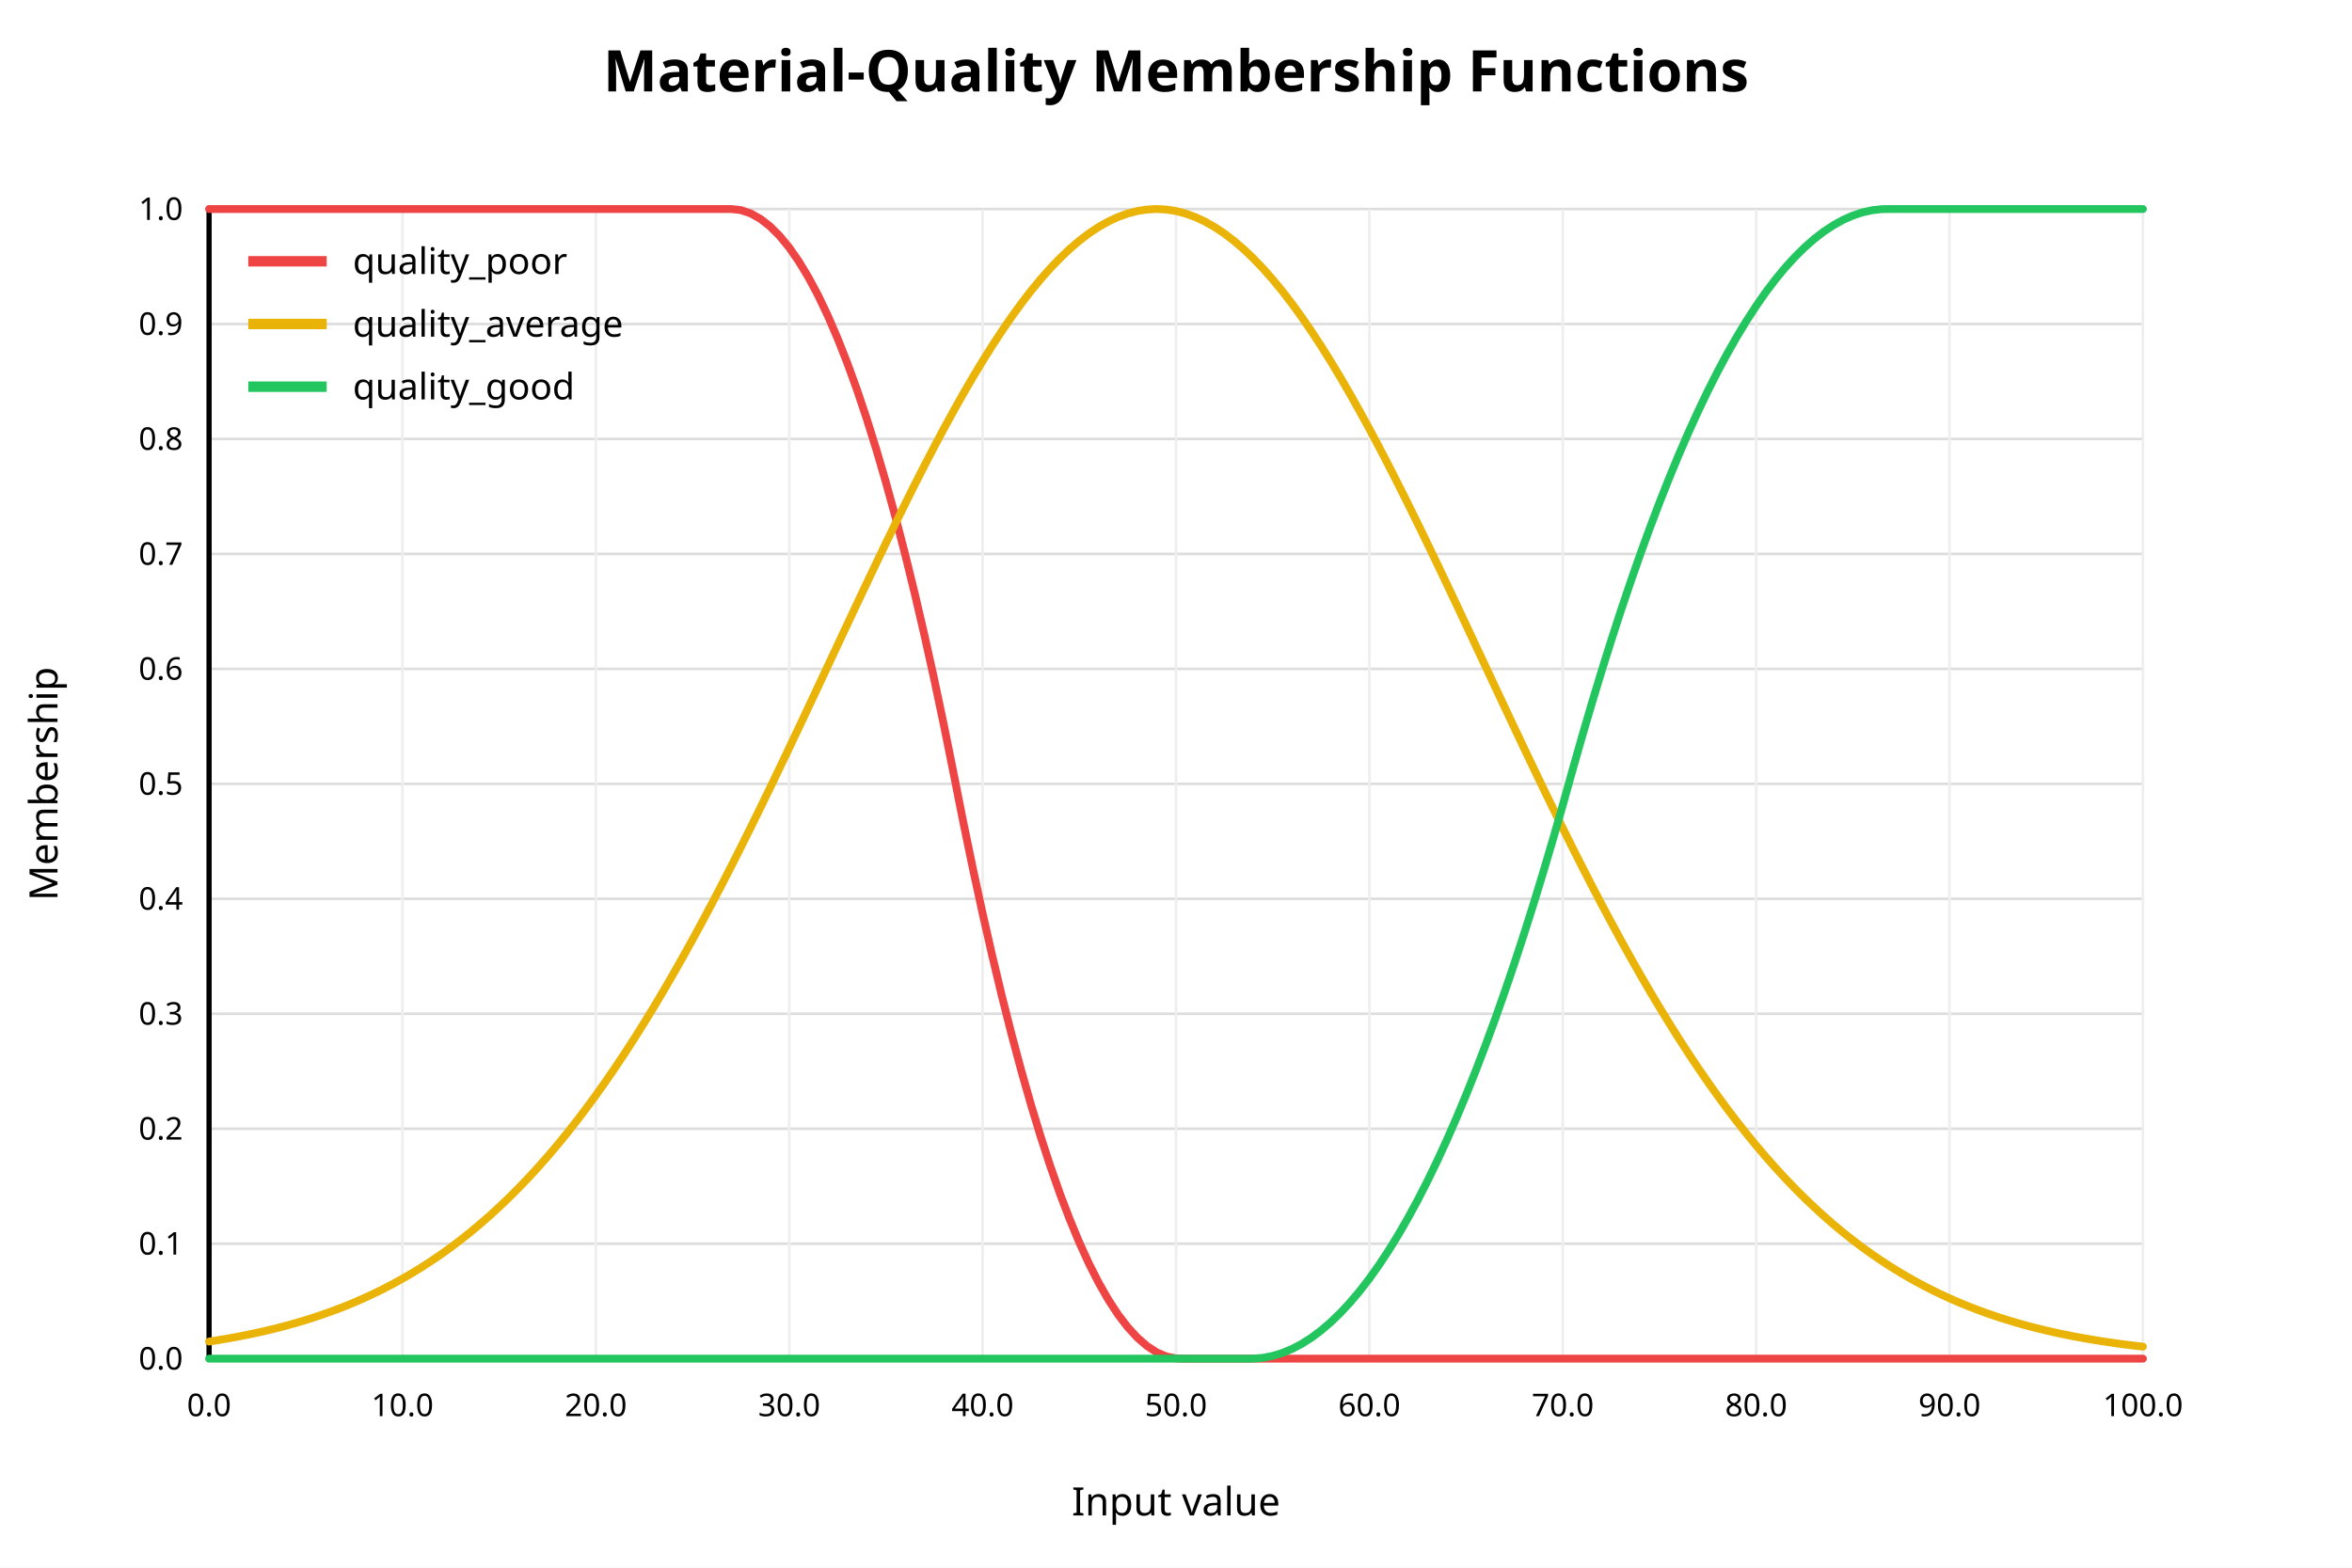
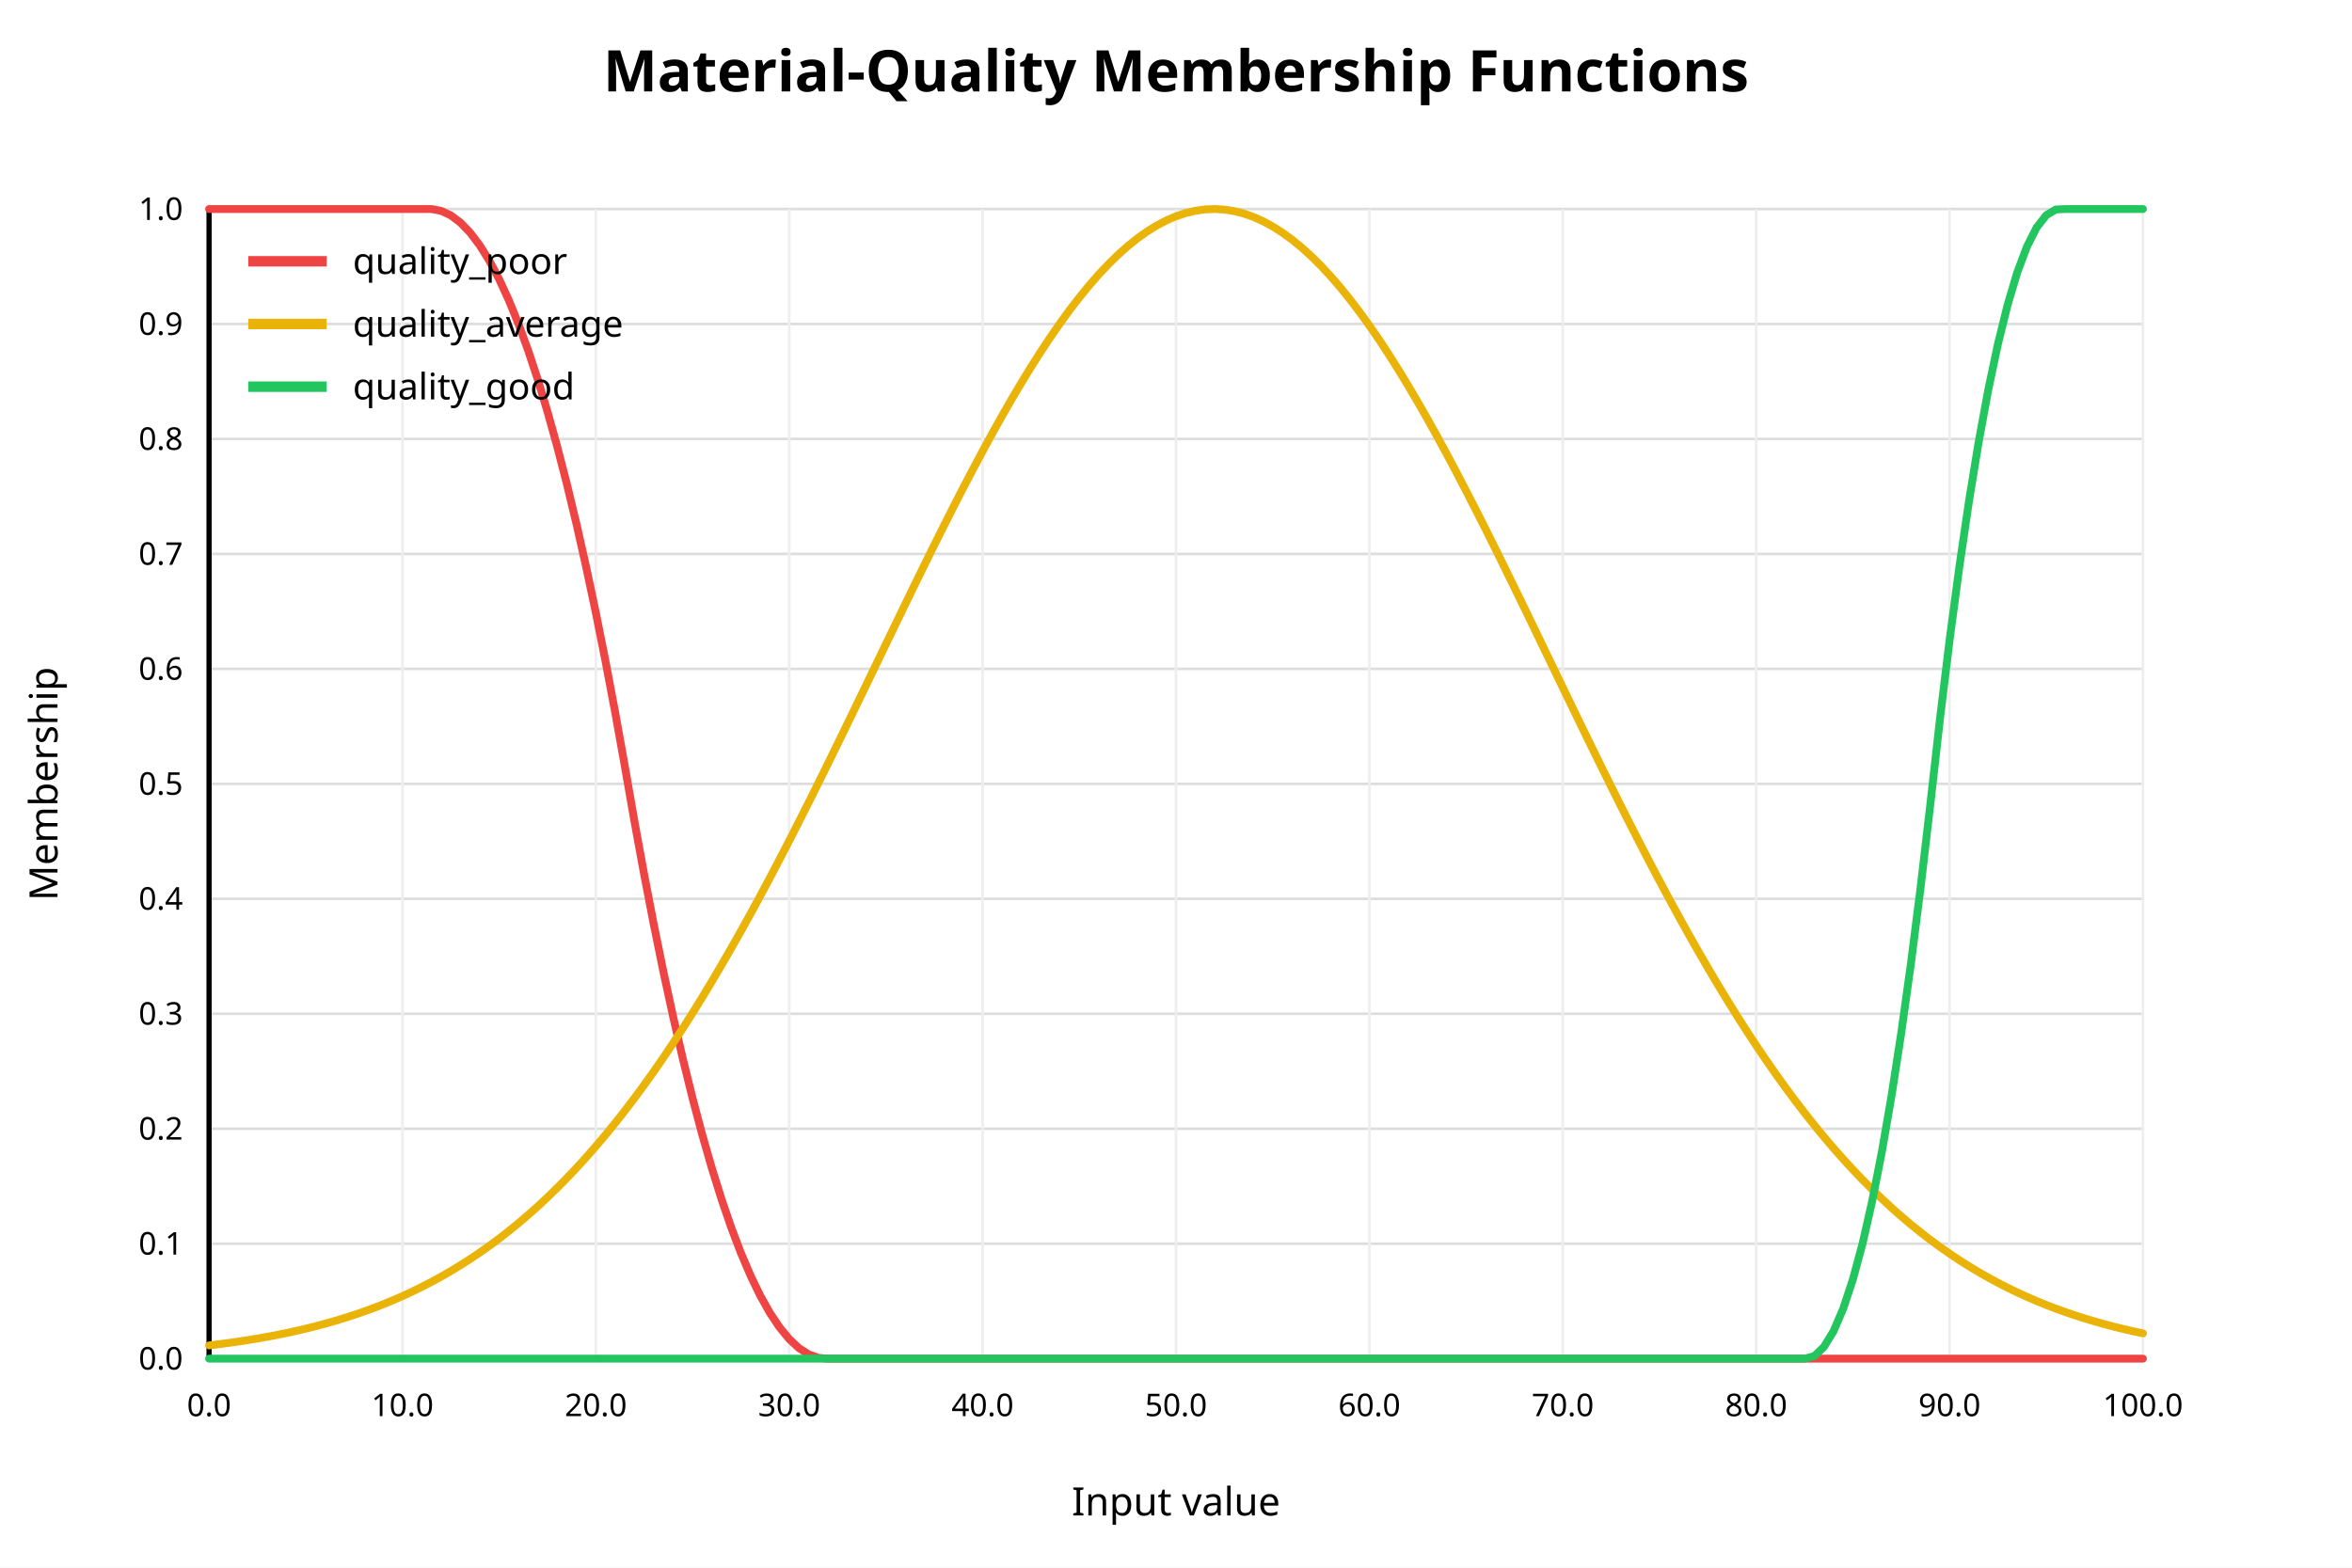
<svg xmlns="http://www.w3.org/2000/svg" width="900" height="600" viewBox="0 0 900 600">
  <rect x="0" y="0" width="900" height="600" fill="white" />
  <text x="450" y="35" text-anchor="middle" font-family="sans-serif" font-size="22" font-weight="bold" fill="black">Material-Quality Membership Functions</text>
  <line x1="80" y1="520.00" x2="820" y2="520.00" stroke="#dddddd" stroke-width="1" />
  <text x="70" y="520.00" text-anchor="end" dominant-baseline="middle" font-family="sans-serif" font-size="12" fill="black">0.0</text>
  <line x1="80" y1="476.00" x2="820" y2="476.00" stroke="#dddddd" stroke-width="1" />
  <text x="70" y="476.00" text-anchor="end" dominant-baseline="middle" font-family="sans-serif" font-size="12" fill="black">0.1</text>
  <line x1="80" y1="432.00" x2="820" y2="432.00" stroke="#dddddd" stroke-width="1" />
  <text x="70" y="432.00" text-anchor="end" dominant-baseline="middle" font-family="sans-serif" font-size="12" fill="black">0.2</text>
  <line x1="80" y1="388.00" x2="820" y2="388.00" stroke="#dddddd" stroke-width="1" />
  <text x="70" y="388.00" text-anchor="end" dominant-baseline="middle" font-family="sans-serif" font-size="12" fill="black">0.3</text>
  <line x1="80" y1="344.00" x2="820" y2="344.00" stroke="#dddddd" stroke-width="1" />
  <text x="70" y="344.00" text-anchor="end" dominant-baseline="middle" font-family="sans-serif" font-size="12" fill="black">0.4</text>
  <line x1="80" y1="300.00" x2="820" y2="300.00" stroke="#dddddd" stroke-width="1" />
  <text x="70" y="300.00" text-anchor="end" dominant-baseline="middle" font-family="sans-serif" font-size="12" fill="black">0.5</text>
  <line x1="80" y1="256.00" x2="820" y2="256.00" stroke="#dddddd" stroke-width="1" />
  <text x="70" y="256.00" text-anchor="end" dominant-baseline="middle" font-family="sans-serif" font-size="12" fill="black">0.6</text>
  <line x1="80" y1="212.00" x2="820" y2="212.00" stroke="#dddddd" stroke-width="1" />
  <text x="70" y="212.00" text-anchor="end" dominant-baseline="middle" font-family="sans-serif" font-size="12" fill="black">0.7</text>
  <line x1="80" y1="168.00" x2="820" y2="168.00" stroke="#dddddd" stroke-width="1" />
  <text x="70" y="168.00" text-anchor="end" dominant-baseline="middle" font-family="sans-serif" font-size="12" fill="black">0.8</text>
  <line x1="80" y1="124.00" x2="820" y2="124.00" stroke="#dddddd" stroke-width="1" />
  <text x="70" y="124.00" text-anchor="end" dominant-baseline="middle" font-family="sans-serif" font-size="12" fill="black">0.9</text>
  <line x1="80" y1="80.00" x2="820" y2="80.00" stroke="#dddddd" stroke-width="1" />
  <text x="70" y="80.00" text-anchor="end" dominant-baseline="middle" font-family="sans-serif" font-size="12" fill="black">1.0</text>
  <line x1="80.00" y1="80" x2="80.00" y2="520" stroke="#eeeeee" stroke-width="1" />
  <text x="80.00" y="542" text-anchor="middle" font-family="sans-serif" font-size="12" fill="black">0.0</text>
  <line x1="154.00" y1="80" x2="154.00" y2="520" stroke="#eeeeee" stroke-width="1" />
  <text x="154.00" y="542" text-anchor="middle" font-family="sans-serif" font-size="12" fill="black">10.0</text>
  <line x1="228.00" y1="80" x2="228.00" y2="520" stroke="#eeeeee" stroke-width="1" />
  <text x="228.00" y="542" text-anchor="middle" font-family="sans-serif" font-size="12" fill="black">20.0</text>
  <line x1="302.00" y1="80" x2="302.00" y2="520" stroke="#eeeeee" stroke-width="1" />
  <text x="302.00" y="542" text-anchor="middle" font-family="sans-serif" font-size="12" fill="black">30.0</text>
  <line x1="376.00" y1="80" x2="376.00" y2="520" stroke="#eeeeee" stroke-width="1" />
  <text x="376.00" y="542" text-anchor="middle" font-family="sans-serif" font-size="12" fill="black">40.0</text>
  <line x1="450.00" y1="80" x2="450.00" y2="520" stroke="#eeeeee" stroke-width="1" />
  <text x="450.00" y="542" text-anchor="middle" font-family="sans-serif" font-size="12" fill="black">50.0</text>
  <line x1="524.00" y1="80" x2="524.00" y2="520" stroke="#eeeeee" stroke-width="1" />
  <text x="524.00" y="542" text-anchor="middle" font-family="sans-serif" font-size="12" fill="black">60.0</text>
  <line x1="598.00" y1="80" x2="598.00" y2="520" stroke="#eeeeee" stroke-width="1" />
  <text x="598.00" y="542" text-anchor="middle" font-family="sans-serif" font-size="12" fill="black">70.0</text>
  <line x1="672.00" y1="80" x2="672.00" y2="520" stroke="#eeeeee" stroke-width="1" />
  <text x="672.00" y="542" text-anchor="middle" font-family="sans-serif" font-size="12" fill="black">80.0</text>
  <line x1="746.00" y1="80" x2="746.00" y2="520" stroke="#eeeeee" stroke-width="1" />
  <text x="746.00" y="542" text-anchor="middle" font-family="sans-serif" font-size="12" fill="black">90.0</text>
  <line x1="820.00" y1="80" x2="820.00" y2="520" stroke="#eeeeee" stroke-width="1" />
  <text x="820.00" y="542" text-anchor="middle" font-family="sans-serif" font-size="12" fill="black">100.0</text>
  <line x1="80" y1="520" x2="820" y2="520" stroke="black" stroke-width="2" />
  <line x1="80" y1="80" x2="80" y2="520" stroke="black" stroke-width="2" />
  <text x="450" y="580" text-anchor="middle" font-family="sans-serif" font-size="15" fill="black">Input value</text>
  <text x="22" y="300" text-anchor="middle" font-family="sans-serif" font-size="15" fill="black" transform="rotate(-90 22 300)">Membership</text>
-   <polyline fill="none" stroke="#ef4444" stroke-width="3" stroke-linejoin="round" stroke-linecap="round" points="80.00,80.00 83.70,80.00 87.40,80.00 91.10,80.00 94.80,80.00 98.50,80.00 102.20,80.00 105.90,80.00 109.60,80.00 113.30,80.00 117.00,80.00 120.70,80.00 124.40,80.00 128.10,80.00 131.80,80.00 135.50,80.00 139.20,80.00 142.90,80.00 146.60,80.00 150.30,80.00 154.00,80.00 157.70,80.00 161.40,80.00 165.10,80.00 168.80,80.00 172.50,80.00 176.20,80.00 179.90,80.00 183.60,80.00 187.30,80.00 191.00,80.00 194.70,80.00 198.40,80.00 202.10,80.00 205.80,80.00 209.50,80.00 213.20,80.00 216.90,80.00 220.60,80.00 224.30,80.00 228.00,80.00 231.70,80.00 235.40,80.00 239.10,80.00 242.80,80.00 246.50,80.00 250.20,80.00 253.90,80.00 257.60,80.00 261.30,80.00 265.00,80.00 268.70,80.00 272.40,80.00 276.10,80.00 279.80,80.00 283.50,80.42 287.20,81.66 290.90,83.72 294.60,86.59 298.30,90.27 302.00,94.77 305.70,100.09 309.40,106.22 313.10,113.16 316.80,120.92 320.50,129.50 324.20,138.89 327.90,149.09 331.60,160.11 335.30,171.95 339.00,184.60 342.70,198.07 346.40,212.35 350.10,227.45 353.80,243.36 357.50,260.09 361.20,277.63 364.90,295.99 368.60,314.65 372.30,332.54 376.00,349.62 379.70,365.88 383.40,381.32 387.10,395.95 390.80,409.76 394.50,422.76 398.20,434.95 401.90,446.31 405.60,456.87 409.30,466.60 413.00,475.53 416.70,483.63 420.40,490.93 424.10,497.40 427.80,503.07 431.50,507.91 435.20,511.94 438.90,515.16 442.60,517.56 446.30,519.15 450.00,519.92 453.70,520.00 457.40,520.00 461.10,520.00 464.80,520.00 468.50,520.00 472.20,520.00 475.90,520.00 479.60,520.00 483.30,520.00 487.00,520.00 490.70,520.00 494.40,520.00 498.10,520.00 501.80,520.00 505.50,520.00 509.20,520.00 512.90,520.00 516.60,520.00 520.30,520.00 524.00,520.00 527.70,520.00 531.40,520.00 535.10,520.00 538.80,520.00 542.50,520.00 546.20,520.00 549.90,520.00 553.60,520.00 557.30,520.00 561.00,520.00 564.70,520.00 568.40,520.00 572.10,520.00 575.80,520.00 579.50,520.00 583.20,520.00 586.90,520.00 590.60,520.00 594.30,520.00 598.00,520.00 601.70,520.00 605.40,520.00 609.10,520.00 612.80,520.00 616.50,520.00 620.20,520.00 623.90,520.00 627.60,520.00 631.30,520.00 635.00,520.00 638.70,520.00 642.40,520.00 646.10,520.00 649.80,520.00 653.50,520.00 657.20,520.00 660.90,520.00 664.60,520.00 668.30,520.00 672.00,520.00 675.70,520.00 679.40,520.00 683.10,520.00 686.80,520.00 690.50,520.00 694.20,520.00 697.90,520.00 701.60,520.00 705.30,520.00 709.00,520.00 712.70,520.00 716.40,520.00 720.10,520.00 723.80,520.00 727.50,520.00 731.20,520.00 734.90,520.00 738.60,520.00 742.30,520.00 746.00,520.00 749.70,520.00 753.40,520.00 757.10,520.00 760.80,520.00 764.50,520.00 768.20,520.00 771.90,520.00 775.60,520.00 779.30,520.00 783.00,520.00 786.70,520.00 790.40,520.00 794.10,520.00 797.80,520.00 801.50,520.00 805.20,520.00 808.90,520.00 812.60,520.00 816.30,520.00 820.00,520.00" />
+   <polyline fill="none" stroke="#ef4444" stroke-width="3" stroke-linejoin="round" stroke-linecap="round" points="80.00,80.00 83.70,80.00 87.40,80.00 91.10,80.00 94.80,80.00 98.50,80.00 102.20,80.00 105.90,80.00 109.60,80.00 113.30,80.00 117.00,80.00 120.70,80.00 124.40,80.00 128.10,80.00 131.80,80.00 135.50,80.00 139.20,80.00 142.90,80.00 146.60,80.00 150.30,80.00 154.00,80.00 157.70,80.00 161.40,80.00 165.10,80.01 168.80,80.70 172.50,82.43 176.20,85.21 179.90,89.05 183.60,93.94 187.30,99.87 191.00,106.86 194.70,114.90 198.40,123.99 202.10,134.13 205.80,145.32 209.50,157.56 213.20,170.85 216.90,185.19 220.60,200.58 224.30,217.03 228.00,234.52 231.70,253.07 235.40,272.66 239.10,293.31 242.80,314.51 246.50,334.76 250.20,353.97 253.90,372.12 257.60,389.22 261.30,405.27 265.00,420.28 268.70,434.23 272.40,447.13 276.10,458.98 279.80,469.77 283.50,479.52 287.20,488.22 290.90,495.87 294.60,502.46 298.30,508.01 302.00,512.50 305.70,515.95 309.40,518.34 313.10,519.68 316.80,520.00 320.50,520.00 324.20,520.00 327.90,520.00 331.60,520.00 335.30,520.00 339.00,520.00 342.70,520.00 346.40,520.00 350.10,520.00 353.80,520.00 357.50,520.00 361.20,520.00 364.90,520.00 368.60,520.00 372.30,520.00 376.00,520.00 379.70,520.00 383.40,520.00 387.10,520.00 390.80,520.00 394.50,520.00 398.20,520.00 401.90,520.00 405.60,520.00 409.30,520.00 413.00,520.00 416.70,520.00 420.40,520.00 424.10,520.00 427.80,520.00 431.50,520.00 435.20,520.00 438.90,520.00 442.60,520.00 446.30,520.00 450.00,520.00 453.70,520.00 457.40,520.00 461.10,520.00 464.80,520.00 468.50,520.00 472.20,520.00 475.90,520.00 479.60,520.00 483.30,520.00 487.00,520.00 490.70,520.00 494.40,520.00 498.10,520.00 501.80,520.00 505.50,520.00 509.20,520.00 512.90,520.00 516.60,520.00 520.30,520.00 524.00,520.00 527.70,520.00 531.40,520.00 535.10,520.00 538.80,520.00 542.50,520.00 546.20,520.00 549.90,520.00 553.60,520.00 557.30,520.00 561.00,520.00 564.70,520.00 568.40,520.00 572.10,520.00 575.80,520.00 579.50,520.00 583.20,520.00 586.90,520.00 590.60,520.00 594.30,520.00 598.00,520.00 601.70,520.00 605.40,520.00 609.10,520.00 612.80,520.00 616.50,520.00 620.20,520.00 623.90,520.00 627.60,520.00 631.30,520.00 635.00,520.00 638.70,520.00 642.40,520.00 646.10,520.00 649.80,520.00 653.50,520.00 657.20,520.00 660.90,520.00 664.60,520.00 668.30,520.00 672.00,520.00 675.70,520.00 679.40,520.00 683.10,520.00 686.80,520.00 690.50,520.00 694.20,520.00 697.90,520.00 701.60,520.00 705.30,520.00 709.00,520.00 712.70,520.00 716.40,520.00 720.10,520.00 723.80,520.00 727.50,520.00 731.20,520.00 734.90,520.00 738.60,520.00 742.30,520.00 746.00,520.00 749.70,520.00 753.40,520.00 757.10,520.00 760.80,520.00 764.50,520.00 768.20,520.00 771.90,520.00 775.60,520.00 779.30,520.00 783.00,520.00 786.70,520.00 790.40,520.00 794.10,520.00 797.80,520.00 801.50,520.00 805.20,520.00 808.90,520.00 812.60,520.00 816.30,520.00 820.00,520.00" />
  <line x1="95" y1="100" x2="125" y2="100" stroke="#ef4444" stroke-width="4" />
  <text x="135" y="100" dominant-baseline="middle" font-family="sans-serif" font-size="14" fill="black">quality_poor</text>
-   <polyline fill="none" stroke="#eab308" stroke-width="3" stroke-linejoin="round" stroke-linecap="round" points="80.00,513.45 83.70,512.87 87.40,512.24 91.10,511.56 94.80,510.83 98.50,510.05 102.20,509.21 105.90,508.31 109.60,507.35 113.30,506.31 117.00,505.21 120.70,504.03 124.40,502.77 128.10,501.43 131.80,500.01 135.50,498.49 139.20,496.87 142.90,495.16 146.60,493.35 150.30,491.42 154.00,489.39 157.70,487.24 161.40,484.97 165.10,482.57 168.80,480.05 172.50,477.39 176.20,474.59 179.90,471.66 183.60,468.57 187.30,465.35 191.00,461.96 194.70,458.43 198.40,454.73 202.10,450.88 205.80,446.86 209.50,442.67 213.20,438.32 216.90,433.80 220.60,429.10 224.30,424.24 228.00,419.20 231.70,413.99 235.40,408.61 239.10,403.06 242.80,397.34 246.50,391.45 250.20,385.40 253.90,379.19 257.60,372.82 261.30,366.29 265.00,359.62 268.70,352.80 272.40,345.85 276.10,338.77 279.80,331.56 283.50,324.24 287.20,316.81 290.90,309.29 294.60,301.68 298.30,293.99 302.00,286.23 305.70,278.43 309.40,270.57 313.10,262.69 316.80,254.80 320.50,246.90 324.20,239.01 327.90,231.15 331.60,223.32 335.30,215.56 339.00,207.86 342.70,200.25 346.40,192.74 350.10,185.34 353.80,178.08 357.50,170.97 361.20,164.02 364.90,157.25 368.60,150.68 372.30,144.32 376.00,138.18 379.70,132.28 383.40,126.64 387.10,121.26 390.80,116.16 394.50,111.36 398.20,106.86 401.90,102.68 405.60,98.83 409.30,95.31 413.00,92.14 416.70,89.32 420.40,86.86 424.10,84.78 427.80,83.06 431.50,81.72 435.20,80.76 438.90,80.19 442.60,80.00 446.30,80.20 450.00,80.78 453.70,81.74 457.40,83.09 461.10,84.81 464.80,86.91 468.50,89.37 472.20,92.20 475.90,95.38 479.60,98.90 483.30,102.76 487.00,106.95 490.70,111.45 494.40,116.26 498.10,121.37 501.80,126.75 505.50,132.40 509.20,138.30 512.90,144.44 516.60,150.81 520.30,157.39 524.00,164.16 527.70,171.11 531.40,178.23 535.10,185.49 538.80,192.88 542.50,200.40 546.20,208.01 549.90,215.71 553.60,223.48 557.30,231.30 561.00,239.17 564.70,247.06 568.40,254.96 572.10,262.85 575.80,270.73 579.50,278.58 583.20,286.39 586.90,294.14 590.60,301.83 594.30,309.44 598.00,316.96 601.70,324.39 605.40,331.71 609.10,338.91 612.80,345.99 616.50,352.94 620.20,359.75 623.90,366.43 627.60,372.95 631.30,379.31 635.00,385.52 638.70,391.57 642.40,397.46 646.10,403.17 649.80,408.72 653.50,414.10 657.20,419.30 660.90,424.34 664.60,429.20 668.30,433.89 672.00,438.41 675.70,442.76 679.40,446.94 683.10,450.96 686.80,454.81 690.50,458.50 694.20,462.03 697.90,465.41 701.60,468.64 705.30,471.72 709.00,474.65 712.70,477.44 716.40,480.10 720.10,482.62 723.80,485.01 727.50,487.28 731.20,489.43 734.90,491.46 738.60,493.38 742.30,495.20 746.00,496.91 749.70,498.52 753.40,500.03 757.10,501.46 760.80,502.80 764.50,504.05 768.20,505.23 771.90,506.33 775.60,507.37 779.30,508.33 783.00,509.23 786.70,510.07 790.40,510.85 794.10,511.58 797.80,512.25 801.50,512.88 805.20,513.46 808.90,514.00 812.60,514.51 816.30,514.97 820.00,515.40" />
+   <polyline fill="none" stroke="#eab308" stroke-width="3" stroke-linejoin="round" stroke-linecap="round" points="80.00,514.93 83.70,514.48 87.40,513.99 91.10,513.47 94.80,512.90 98.50,512.30 102.20,511.64 105.90,510.94 109.60,510.19 113.30,509.38 117.00,508.52 120.70,507.60 124.40,506.62 128.10,505.57 131.80,504.44 135.50,503.25 139.20,501.98 142.90,500.63 146.60,499.20 150.30,497.67 154.00,496.06 157.70,494.35 161.40,492.54 165.10,490.63 168.80,488.61 172.50,486.48 176.20,484.23 179.90,481.87 183.60,479.38 187.30,476.77 191.00,474.03 194.70,471.15 198.40,468.14 202.10,464.98 205.80,461.68 209.50,458.24 213.20,454.64 216.90,450.90 220.60,447.00 224.30,442.94 228.00,438.72 231.70,434.35 235.40,429.81 239.10,425.11 242.80,420.25 246.50,415.23 250.20,410.05 253.90,404.70 257.60,399.19 261.30,393.53 265.00,387.71 268.70,381.74 272.40,375.61 276.10,369.34 279.80,362.93 283.50,356.38 287.20,349.70 290.90,342.89 294.60,335.96 298.30,328.92 302.00,321.77 305.70,314.52 309.40,307.19 313.10,299.78 316.80,292.29 320.50,284.75 324.20,277.16 327.90,269.53 331.60,261.87 335.30,254.20 339.00,246.53 342.70,238.87 346.40,231.23 350.10,223.63 353.80,216.08 357.50,208.60 361.20,201.20 364.90,193.89 368.60,186.69 372.30,179.61 376.00,172.67 379.70,165.87 383.40,159.25 387.10,152.80 390.80,146.55 394.50,140.51 398.20,134.69 401.90,129.10 405.60,123.76 409.30,118.67 413.00,113.86 416.70,109.33 420.40,105.09 424.10,101.16 427.80,97.53 431.50,94.23 435.20,91.26 438.90,88.62 442.60,86.32 446.30,84.38 450.00,82.78 453.70,81.55 457.40,80.67 461.10,80.15 464.80,80.00 468.50,80.21 472.20,80.79 475.90,81.72 479.60,83.02 483.30,84.67 487.00,86.68 490.70,89.03 494.40,91.72 498.10,94.75 501.80,98.11 505.50,101.78 509.20,105.77 512.90,110.05 516.60,114.63 520.30,119.49 524.00,124.62 527.70,130.00 531.40,135.63 535.10,141.49 538.80,147.57 542.50,153.85 546.20,160.33 549.90,166.98 553.60,173.80 557.30,180.76 561.00,187.86 564.70,195.08 568.40,202.41 572.10,209.82 575.80,217.32 579.50,224.88 583.20,232.48 586.90,240.12 590.60,247.79 594.30,255.46 598.00,263.13 601.70,270.78 605.40,278.41 609.10,285.99 612.80,293.53 616.50,301.00 620.20,308.40 623.90,315.72 627.60,322.95 631.30,330.08 635.00,337.11 638.70,344.02 642.40,350.80 646.10,357.47 649.80,363.99 653.50,370.38 657.20,376.63 660.90,382.73 664.60,388.68 668.30,394.47 672.00,400.11 675.70,405.59 679.40,410.91 683.10,416.07 686.80,421.06 690.50,425.90 694.20,430.57 697.90,435.08 701.60,439.43 705.30,443.62 709.00,447.65 712.70,451.52 716.40,455.24 720.10,458.81 723.80,462.23 727.50,465.51 731.20,468.64 734.90,471.63 738.60,474.49 742.30,477.21 746.00,479.80 749.70,482.27 753.40,484.61 757.10,486.84 760.80,488.95 764.50,490.95 768.20,492.85 771.90,494.64 775.60,496.33 779.30,497.93 783.00,499.44 786.70,500.86 790.40,502.20 794.10,503.45 797.80,504.63 801.50,505.74 805.20,506.78 808.90,507.76 812.60,508.67 816.30,509.52 820.00,510.32" />
  <line x1="95" y1="124" x2="125" y2="124" stroke="#eab308" stroke-width="4" />
  <text x="135" y="124" dominant-baseline="middle" font-family="sans-serif" font-size="14" fill="black">quality_average</text>
-   <polyline fill="none" stroke="#22c55e" stroke-width="3" stroke-linejoin="round" stroke-linecap="round" points="80.00,520.00 83.70,520.00 87.40,520.00 91.10,520.00 94.80,520.00 98.50,520.00 102.20,520.00 105.90,520.00 109.60,520.00 113.30,520.00 117.00,520.00 120.70,520.00 124.40,520.00 128.10,520.00 131.80,520.00 135.50,520.00 139.20,520.00 142.90,520.00 146.60,520.00 150.30,520.00 154.00,520.00 157.70,520.00 161.40,520.00 165.10,520.00 168.80,520.00 172.50,520.00 176.20,520.00 179.90,520.00 183.60,520.00 187.30,520.00 191.00,520.00 194.70,520.00 198.40,520.00 202.10,520.00 205.80,520.00 209.50,520.00 213.20,520.00 216.90,520.00 220.60,520.00 224.30,520.00 228.00,520.00 231.70,520.00 235.40,520.00 239.10,520.00 242.80,520.00 246.50,520.00 250.20,520.00 253.90,520.00 257.60,520.00 261.30,520.00 265.00,520.00 268.70,520.00 272.40,520.00 276.10,520.00 279.80,520.00 283.50,520.00 287.20,520.00 290.90,520.00 294.60,520.00 298.30,520.00 302.00,520.00 305.70,520.00 309.40,520.00 313.10,520.00 316.80,520.00 320.50,520.00 324.20,520.00 327.90,520.00 331.60,520.00 335.30,520.00 339.00,520.00 342.70,520.00 346.40,520.00 350.10,520.00 353.80,520.00 357.50,520.00 361.20,520.00 364.90,520.00 368.60,520.00 372.30,520.00 376.00,520.00 379.70,520.00 383.40,520.00 387.10,520.00 390.80,520.00 394.50,520.00 398.20,520.00 401.90,520.00 405.60,520.00 409.30,520.00 413.00,520.00 416.70,520.00 420.40,520.00 424.10,520.00 427.80,520.00 431.50,520.00 435.20,520.00 438.90,520.00 442.60,520.00 446.30,520.00 450.00,520.00 453.70,520.00 457.40,520.00 461.10,520.00 464.80,520.00 468.50,520.00 472.20,520.00 475.90,520.00 479.60,519.98 483.30,519.67 487.00,518.94 490.70,517.81 494.40,516.28 498.10,514.33 501.80,511.98 505.50,509.22 509.20,506.06 512.90,502.49 516.60,498.51 520.30,494.13 524.00,489.34 527.70,484.14 531.40,478.54 535.10,472.53 538.80,466.11 542.50,459.29 546.20,452.06 549.90,444.42 553.60,436.38 557.30,427.93 561.00,419.07 564.70,409.81 568.40,400.14 572.10,390.06 575.80,379.58 579.50,368.69 583.20,357.39 586.90,345.69 590.60,333.58 594.30,321.06 598.00,308.14 601.70,294.87 605.40,281.85 609.10,269.24 612.80,257.04 616.50,245.24 620.20,233.85 623.90,222.87 627.60,212.29 631.30,202.12 635.00,192.36 638.70,183.01 642.40,174.06 646.10,165.51 649.80,157.38 653.50,149.65 657.20,142.32 660.90,135.41 664.60,128.90 668.30,122.80 672.00,117.10 675.70,111.81 679.40,106.93 683.10,102.45 686.80,98.38 690.50,94.72 694.20,91.46 697.90,88.61 701.60,86.17 705.30,84.13 709.00,82.50 712.70,81.28 716.40,80.46 720.10,80.05 723.80,80.00 727.50,80.00 731.20,80.00 734.90,80.00 738.60,80.00 742.30,80.00 746.00,80.00 749.70,80.00 753.40,80.00 757.10,80.00 760.80,80.00 764.50,80.00 768.20,80.00 771.90,80.00 775.60,80.00 779.30,80.00 783.00,80.00 786.70,80.00 790.40,80.00 794.10,80.00 797.80,80.00 801.50,80.00 805.20,80.00 808.90,80.00 812.60,80.00 816.30,80.00 820.00,80.00" />
+   <polyline fill="none" stroke="#22c55e" stroke-width="3" stroke-linejoin="round" stroke-linecap="round" points="80.00,520.00 83.70,520.00 87.40,520.00 91.10,520.00 94.80,520.00 98.50,520.00 102.20,520.00 105.90,520.00 109.60,520.00 113.30,520.00 117.00,520.00 120.70,520.00 124.40,520.00 128.10,520.00 131.80,520.00 135.50,520.00 139.20,520.00 142.90,520.00 146.60,520.00 150.30,520.00 154.00,520.00 157.70,520.00 161.40,520.00 165.10,520.00 168.80,520.00 172.50,520.00 176.20,520.00 179.90,520.00 183.60,520.00 187.30,520.00 191.00,520.00 194.70,520.00 198.40,520.00 202.10,520.00 205.80,520.00 209.50,520.00 213.20,520.00 216.90,520.00 220.60,520.00 224.30,520.00 228.00,520.00 231.70,520.00 235.40,520.00 239.10,520.00 242.80,520.00 246.50,520.00 250.20,520.00 253.90,520.00 257.60,520.00 261.30,520.00 265.00,520.00 268.70,520.00 272.40,520.00 276.10,520.00 279.80,520.00 283.50,520.00 287.20,520.00 290.90,520.00 294.60,520.00 298.30,520.00 302.00,520.00 305.70,520.00 309.40,520.00 313.10,520.00 316.80,520.00 320.50,520.00 324.20,520.00 327.90,520.00 331.60,520.00 335.30,520.00 339.00,520.00 342.70,520.00 346.40,520.00 350.10,520.00 353.80,520.00 357.50,520.00 361.20,520.00 364.90,520.00 368.60,520.00 372.30,520.00 376.00,520.00 379.70,520.00 383.40,520.00 387.10,520.00 390.80,520.00 394.50,520.00 398.20,520.00 401.90,520.00 405.60,520.00 409.30,520.00 413.00,520.00 416.70,520.00 420.40,520.00 424.10,520.00 427.80,520.00 431.50,520.00 435.20,520.00 438.90,520.00 442.60,520.00 446.30,520.00 450.00,520.00 453.70,520.00 457.40,520.00 461.10,520.00 464.80,520.00 468.50,520.00 472.20,520.00 475.90,520.00 479.60,520.00 483.30,520.00 487.00,520.00 490.70,520.00 494.40,520.00 498.10,520.00 501.80,520.00 505.50,520.00 509.20,520.00 512.90,520.00 516.60,520.00 520.30,520.00 524.00,520.00 527.70,520.00 531.40,520.00 535.10,520.00 538.80,520.00 542.50,520.00 546.20,520.00 549.90,520.00 553.60,520.00 557.30,520.00 561.00,520.00 564.70,520.00 568.40,520.00 572.10,520.00 575.80,520.00 579.50,520.00 583.20,520.00 586.90,520.00 590.60,520.00 594.30,520.00 598.00,520.00 601.70,520.00 605.40,520.00 609.10,520.00 612.80,520.00 616.50,520.00 620.20,520.00 623.90,520.00 627.60,520.00 631.30,520.00 635.00,520.00 638.70,520.00 642.40,520.00 646.10,520.00 649.80,520.00 653.50,520.00 657.20,520.00 660.90,520.00 664.60,520.00 668.30,520.00 672.00,520.00 675.70,520.00 679.40,520.00 683.10,520.00 686.80,520.00 690.50,520.00 694.20,519.04 697.90,515.55 701.60,509.50 705.30,500.89 709.00,489.72 712.70,475.98 716.40,459.69 720.10,440.84 723.80,419.44 727.50,395.47 731.20,368.94 734.90,339.85 738.60,308.21 742.30,275.45 746.00,245.10 749.70,217.31 753.40,192.08 757.10,169.40 760.80,149.29 764.50,131.74 768.20,116.74 771.90,104.31 775.60,94.43 779.30,87.12 783.00,82.36 786.70,80.16 790.40,80.00 794.10,80.00 797.80,80.00 801.50,80.00 805.20,80.00 808.90,80.00 812.60,80.00 816.30,80.00 820.00,80.00" />
  <line x1="95" y1="148" x2="125" y2="148" stroke="#22c55e" stroke-width="4" />
  <text x="135" y="148" dominant-baseline="middle" font-family="sans-serif" font-size="14" fill="black">quality_good</text>
</svg>
